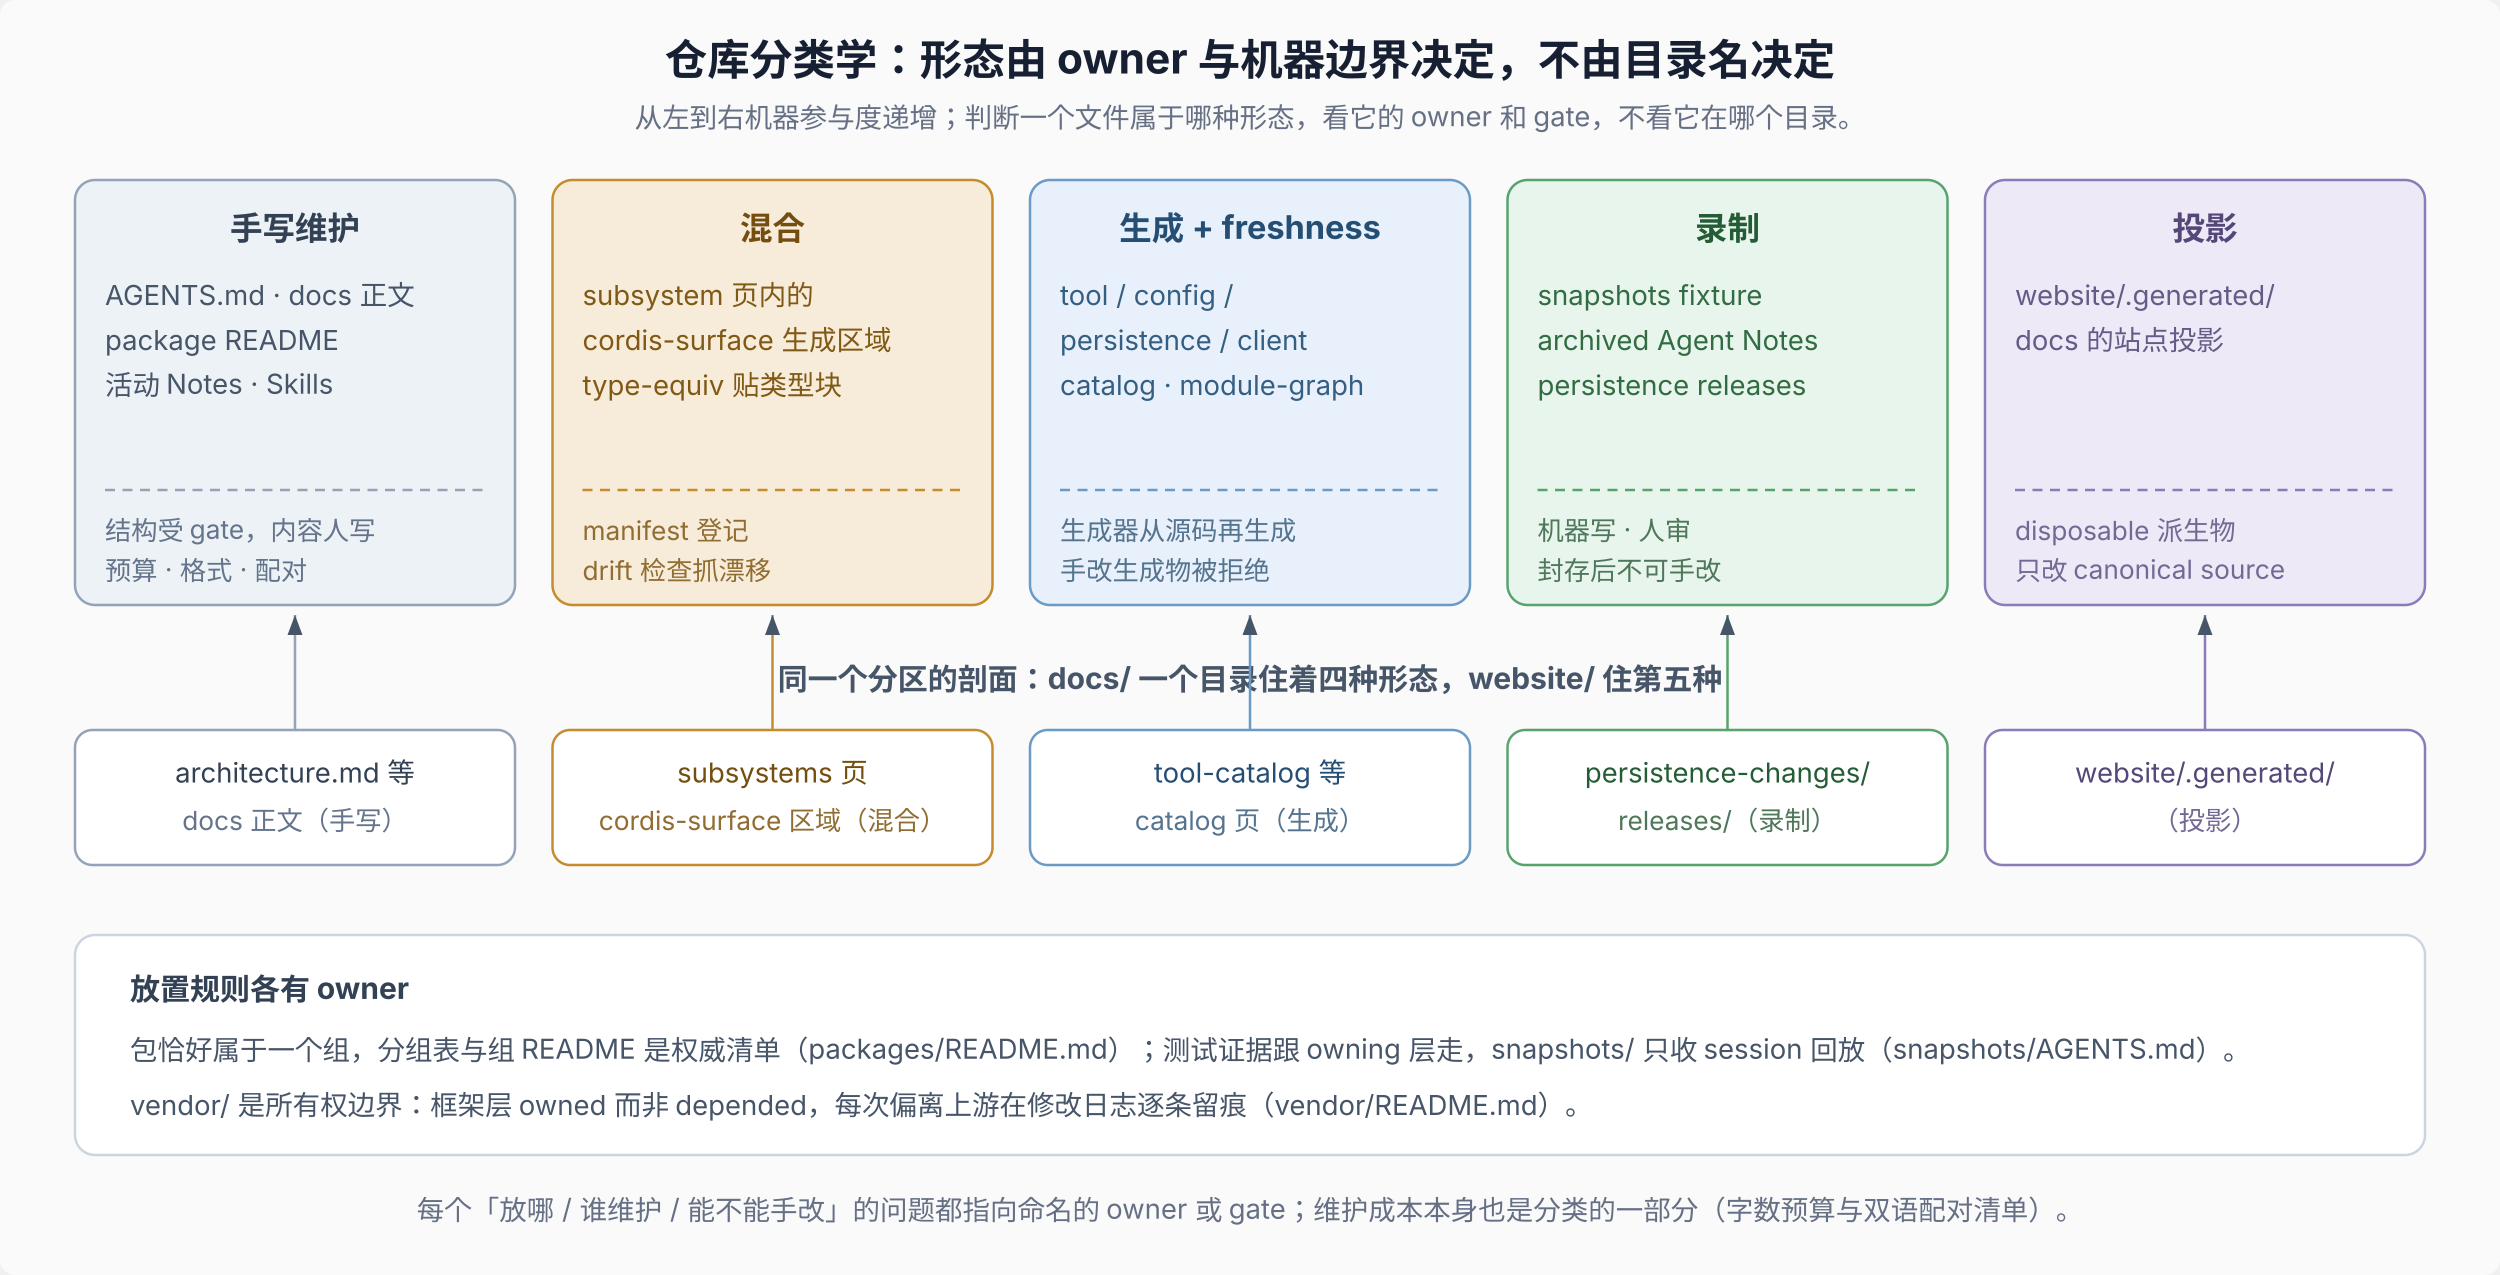
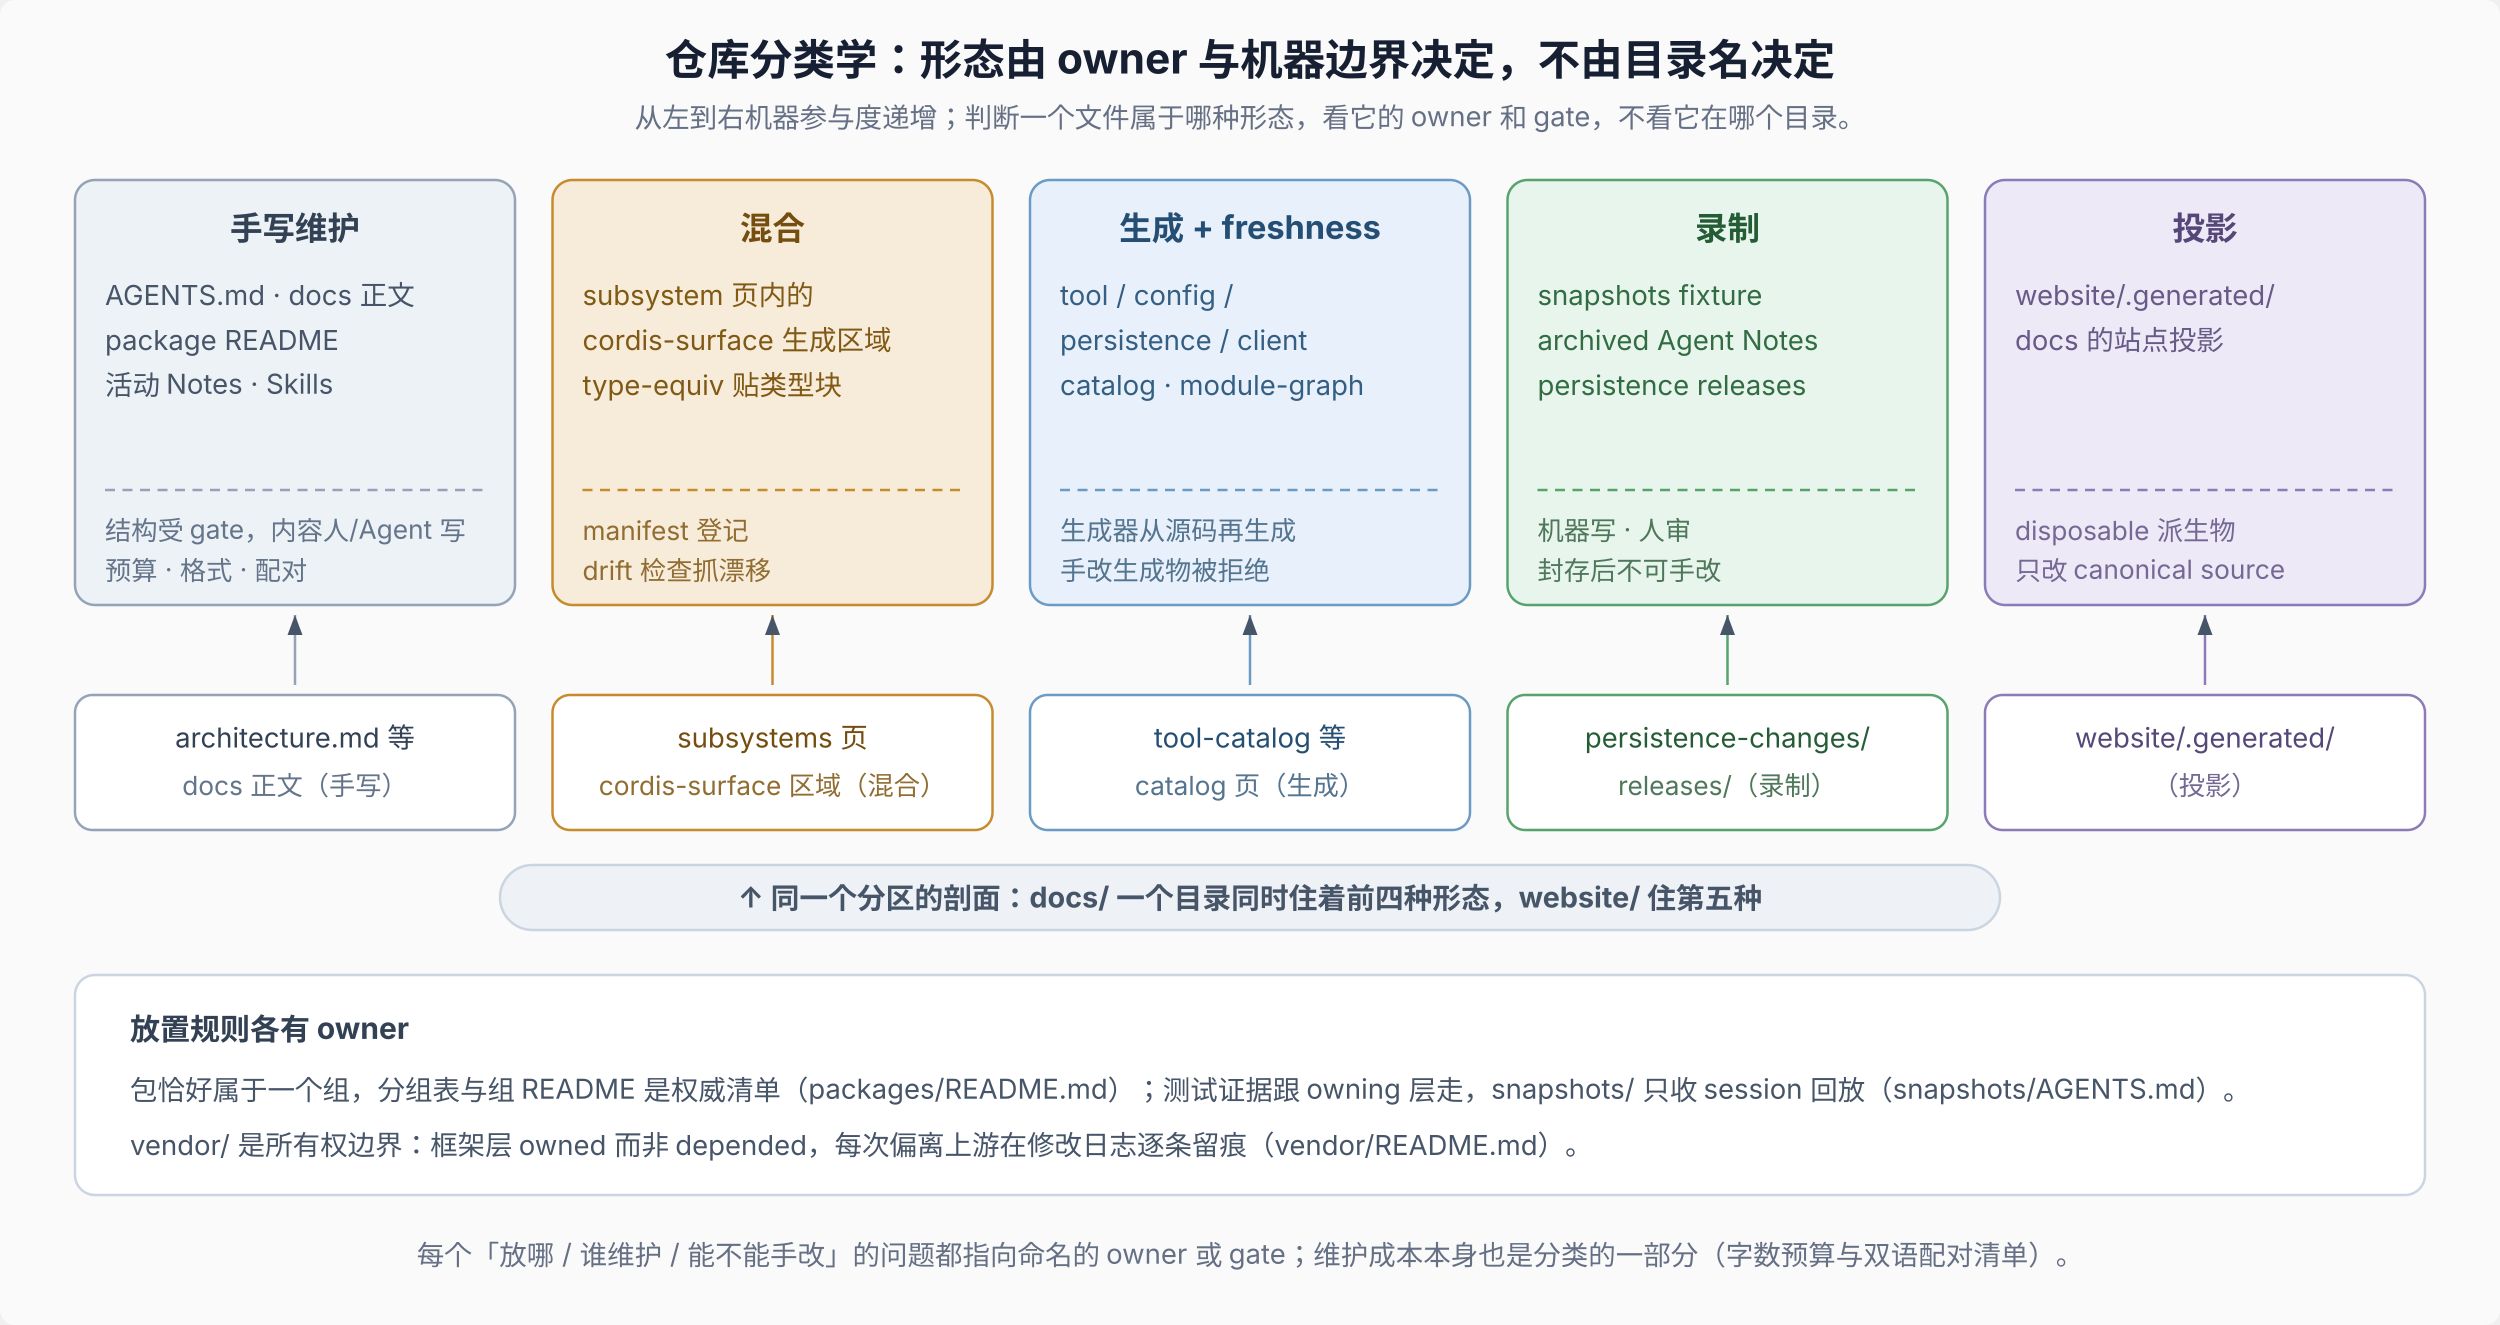
- <svg xmlns="http://www.w3.org/2000/svg" width="1000" height="510" viewBox="0 0 1000 510" role="img" aria-labelledby="title desc" font-family="system-ui, -apple-system, 'PingFang SC', 'Noto Sans SC', sans-serif" font-size="12">
+ <svg xmlns="http://www.w3.org/2000/svg" width="1000" height="530" viewBox="0 0 1000 530" role="img" aria-labelledby="title desc" font-family="system-ui, -apple-system, 'PingFang SC', 'Noto Sans SC', sans-serif" font-size="12">
  <defs>
    <marker id="arr" markerWidth="8" markerHeight="6" refX="8" refY="3" orient="auto">
      <path d="M0,0 L8,3 L0,6 Z" fill="#475569" />
    </marker>
  </defs>
-   <rect width="1000" height="510" rx="6" fill="#fafafa" />
+   <rect width="1000" height="530" rx="6" fill="#fafafa" />
  <text x="500" y="30" text-anchor="middle" font-size="17" font-weight="700" fill="#172033">仓库分类学：形态由 owner 与机器边界决定，不由目录名决定</text>
  <text x="500" y="51" text-anchor="middle" font-size="11" fill="#667085">从左到右机器参与度递增；判断一个文件属于哪种形态，看它的 owner 和 gate，不看它在哪个目录。</text>
  <rect x="30" y="72" width="176" height="170" rx="8" fill="#edf2f7" stroke="#94a3b8" />
  <text x="118" y="96" text-anchor="middle" font-size="13" font-weight="700" fill="#334155">手写维护</text>
  <text x="42" y="122" font-size="11" fill="#475569">AGENTS.md · docs 正文</text>
  <text x="42" y="140" font-size="11" fill="#475569">package README</text>
  <text x="42" y="158" font-size="11" fill="#475569">活动 Notes · Skills</text>
  <line x1="42" y1="196" x2="194" y2="196" stroke="#94a3b8" stroke-dasharray="4 3" />
-   <text x="42" y="216" font-size="10.5" fill="#64748b">结构受 gate，内容人写</text>
+   <text x="42" y="216" font-size="10.5" fill="#64748b">结构受 gate，内容人/Agent 写</text>
  <text x="42" y="232" font-size="10.5" fill="#64748b">预算 · 格式 · 配对</text>
  <rect x="221" y="72" width="176" height="170" rx="8" fill="#f7ecda" stroke="#c68b2c" />
  <text x="309" y="96" text-anchor="middle" font-size="13" font-weight="700" fill="#744d0f">混合</text>
  <text x="233" y="122" font-size="11" fill="#805915">subsystem 页内的</text>
  <text x="233" y="140" font-size="11" fill="#805915">cordis-surface 生成区域</text>
  <text x="233" y="158" font-size="11" fill="#805915">type-equiv 贴类型块</text>
  <line x1="233" y1="196" x2="385" y2="196" stroke="#c68b2c" stroke-dasharray="4 3" />
  <text x="233" y="216" font-size="10.5" fill="#916d32">manifest 登记</text>
  <text x="233" y="232" font-size="10.5" fill="#916d32">drift 检查抓漂移</text>
  <rect x="412" y="72" width="176" height="170" rx="8" fill="#e8f1fb" stroke="#6b9ac4" />
  <text x="500" y="96" text-anchor="middle" font-size="13" font-weight="700" fill="#244e73">生成 + freshness</text>
  <text x="424" y="122" font-size="11" fill="#355f82">tool / config /</text>
  <text x="424" y="140" font-size="11" fill="#355f82">persistence / client</text>
  <text x="424" y="158" font-size="11" fill="#355f82">catalog · module-graph</text>
  <line x1="424" y1="196" x2="576" y2="196" stroke="#6b9ac4" stroke-dasharray="4 3" />
  <text x="424" y="216" font-size="10.5" fill="#54748f">生成器从源码再生成</text>
  <text x="424" y="232" font-size="10.5" fill="#54748f">手改生成物被拒绝</text>
  <rect x="603" y="72" width="176" height="170" rx="8" fill="#e8f5ed" stroke="#58a36d" />
  <text x="691" y="96" text-anchor="middle" font-size="13" font-weight="700" fill="#245d35">录制</text>
  <text x="615" y="122" font-size="11" fill="#326c42">snapshots fixture</text>
  <text x="615" y="140" font-size="11" fill="#326c42">archived Agent Notes</text>
  <text x="615" y="158" font-size="11" fill="#326c42">persistence releases</text>
  <line x1="615" y1="196" x2="767" y2="196" stroke="#58a36d" stroke-dasharray="4 3" />
  <text x="615" y="216" font-size="10.5" fill="#4f775a">机器写 · 人审</text>
  <text x="615" y="232" font-size="10.5" fill="#4f775a">封存后不可手改</text>
  <rect x="794" y="72" width="176" height="170" rx="8" fill="#ede9f7" stroke="#8b7bb8" />
  <text x="882" y="96" text-anchor="middle" font-size="13" font-weight="700" fill="#554879">投影</text>
  <text x="806" y="122" font-size="11" fill="#665a87">website/.generated/</text>
  <text x="806" y="140" font-size="11" fill="#665a87">docs 的站点投影</text>
  <line x1="806" y1="196" x2="958" y2="196" stroke="#8b7bb8" stroke-dasharray="4 3" />
  <text x="806" y="216" font-size="10.5" fill="#746894">disposable 派生物</text>
  <text x="806" y="232" font-size="10.5" fill="#746894">只改 canonical source</text>
-   <text x="500" y="276" text-anchor="middle" font-size="12" font-weight="700" fill="#475569">同一个分区的剖面：docs/ 一个目录住着四种形态，website/ 住第五种</text>
-   <rect x="30" y="292" width="176" height="54" rx="7" fill="#fff" stroke="#94a3b8" />
-   <text x="118" y="313" text-anchor="middle" font-size="11" fill="#334155">architecture.md 等</text>
-   <text x="118" y="332" text-anchor="middle" font-size="10.5" fill="#64748b">docs 正文（手写）</text>
-   <line x1="118" y1="292" x2="118" y2="246" stroke="#94a3b8" marker-end="url(#arr)" />
-   <rect x="221" y="292" width="176" height="54" rx="7" fill="#fff" stroke="#c68b2c" />
-   <text x="309" y="313" text-anchor="middle" font-size="11" fill="#744d0f">subsystems 页</text>
-   <text x="309" y="332" text-anchor="middle" font-size="10.5" fill="#916d32">cordis-surface 区域（混合）</text>
-   <line x1="309" y1="292" x2="309" y2="246" stroke="#c68b2c" marker-end="url(#arr)" />
-   <rect x="412" y="292" width="176" height="54" rx="7" fill="#fff" stroke="#6b9ac4" />
-   <text x="500" y="313" text-anchor="middle" font-size="11" fill="#244e73">tool-catalog 等</text>
-   <text x="500" y="332" text-anchor="middle" font-size="10.5" fill="#54748f">catalog 页（生成）</text>
-   <line x1="500" y1="292" x2="500" y2="246" stroke="#6b9ac4" marker-end="url(#arr)" />
-   <rect x="603" y="292" width="176" height="54" rx="7" fill="#fff" stroke="#58a36d" />
-   <text x="691" y="313" text-anchor="middle" font-size="11" fill="#245d35">persistence-changes/</text>
-   <text x="691" y="332" text-anchor="middle" font-size="10.5" fill="#4f775a">releases/（录制）</text>
-   <line x1="691" y1="292" x2="691" y2="246" stroke="#58a36d" marker-end="url(#arr)" />
-   <rect x="794" y="292" width="176" height="54" rx="7" fill="#fff" stroke="#8b7bb8" />
-   <text x="882" y="313" text-anchor="middle" font-size="11" fill="#554879">website/.generated/</text>
-   <text x="882" y="332" text-anchor="middle" font-size="10.5" fill="#746894">（投影）</text>
-   <line x1="882" y1="292" x2="882" y2="246" stroke="#8b7bb8" marker-end="url(#arr)" />
-   <rect x="30" y="374" width="940" height="88" rx="8" fill="#fff" stroke="#cbd5e1" />
-   <text x="52" y="400" font-size="12" font-weight="700" fill="#334155">放置规则各有 owner</text>
-   <text x="52" y="424" font-size="11" fill="#475569">包恰好属于一个组，分组表与组 README 是权威清单（packages/README.md）；测试证据跟 owning 层走，snapshots/ 只收 session 回放（snapshots/AGENTS.md）。</text>
-   <text x="52" y="446" font-size="11" fill="#475569">vendor/ 是所有权边界：框架层 owned 而非 depended，每次偏离上游在修改日志逐条留痕（vendor/README.md）。</text>
-   <text x="500" y="488" text-anchor="middle" font-size="11" fill="#667085">每个「放哪 / 谁维护 / 能不能手改」的问题都指向命名的 owner 或 gate；维护成本本身也是分类的一部分（字数预算与双语配对清单）。</text>
+   <line x1="118" y1="274" x2="118" y2="246" stroke="#94a3b8" marker-end="url(#arr)" />
+   <line x1="309" y1="274" x2="309" y2="246" stroke="#c68b2c" marker-end="url(#arr)" />
+   <line x1="500" y1="274" x2="500" y2="246" stroke="#6b9ac4" marker-end="url(#arr)" />
+   <line x1="691" y1="274" x2="691" y2="246" stroke="#58a36d" marker-end="url(#arr)" />
+   <line x1="882" y1="274" x2="882" y2="246" stroke="#8b7bb8" marker-end="url(#arr)" />
+   <rect x="30" y="278" width="176" height="54" rx="7" fill="#fff" stroke="#94a3b8" />
+   <text x="118" y="299" text-anchor="middle" font-size="11" fill="#334155">architecture.md 等</text>
+   <text x="118" y="318" text-anchor="middle" font-size="10.5" fill="#64748b">docs 正文（手写）</text>
+   <rect x="221" y="278" width="176" height="54" rx="7" fill="#fff" stroke="#c68b2c" />
+   <text x="309" y="299" text-anchor="middle" font-size="11" fill="#744d0f">subsystems 页</text>
+   <text x="309" y="318" text-anchor="middle" font-size="10.5" fill="#916d32">cordis-surface 区域（混合）</text>
+   <rect x="412" y="278" width="176" height="54" rx="7" fill="#fff" stroke="#6b9ac4" />
+   <text x="500" y="299" text-anchor="middle" font-size="11" fill="#244e73">tool-catalog 等</text>
+   <text x="500" y="318" text-anchor="middle" font-size="10.5" fill="#54748f">catalog 页（生成）</text>
+   <rect x="603" y="278" width="176" height="54" rx="7" fill="#fff" stroke="#58a36d" />
+   <text x="691" y="299" text-anchor="middle" font-size="11" fill="#245d35">persistence-changes/</text>
+   <text x="691" y="318" text-anchor="middle" font-size="10.5" fill="#4f775a">releases/（录制）</text>
+   <rect x="794" y="278" width="176" height="54" rx="7" fill="#fff" stroke="#8b7bb8" />
+   <text x="882" y="299" text-anchor="middle" font-size="11" fill="#554879">website/.generated/</text>
+   <text x="882" y="318" text-anchor="middle" font-size="10.5" fill="#746894">（投影）</text>
+   <rect x="200" y="346" width="600" height="26" rx="13" fill="#eef2f6" stroke="#cbd5e1" />
+   <text x="500" y="363" text-anchor="middle" font-size="11.5" font-weight="700" fill="#475569">↑ 同一个分区的剖面：docs/ 一个目录同时住着前四种形态，website/ 住第五种</text>
+   <rect x="30" y="390" width="940" height="88" rx="8" fill="#fff" stroke="#cbd5e1" />
+   <text x="52" y="416" font-size="12" font-weight="700" fill="#334155">放置规则各有 owner</text>
+   <text x="52" y="440" font-size="11" fill="#475569">包恰好属于一个组，分组表与组 README 是权威清单（packages/README.md）；测试证据跟 owning 层走，snapshots/ 只收 session 回放（snapshots/AGENTS.md）。</text>
+   <text x="52" y="462" font-size="11" fill="#475569">vendor/ 是所有权边界：框架层 owned 而非 depended，每次偏离上游在修改日志逐条留痕（vendor/README.md）。</text>
+   <text x="500" y="506" text-anchor="middle" font-size="11" fill="#667085">每个「放哪 / 谁维护 / 能不能手改」的问题都指向命名的 owner 或 gate；维护成本本身也是分类的一部分（字数预算与双语配对清单）。</text>
</svg>
